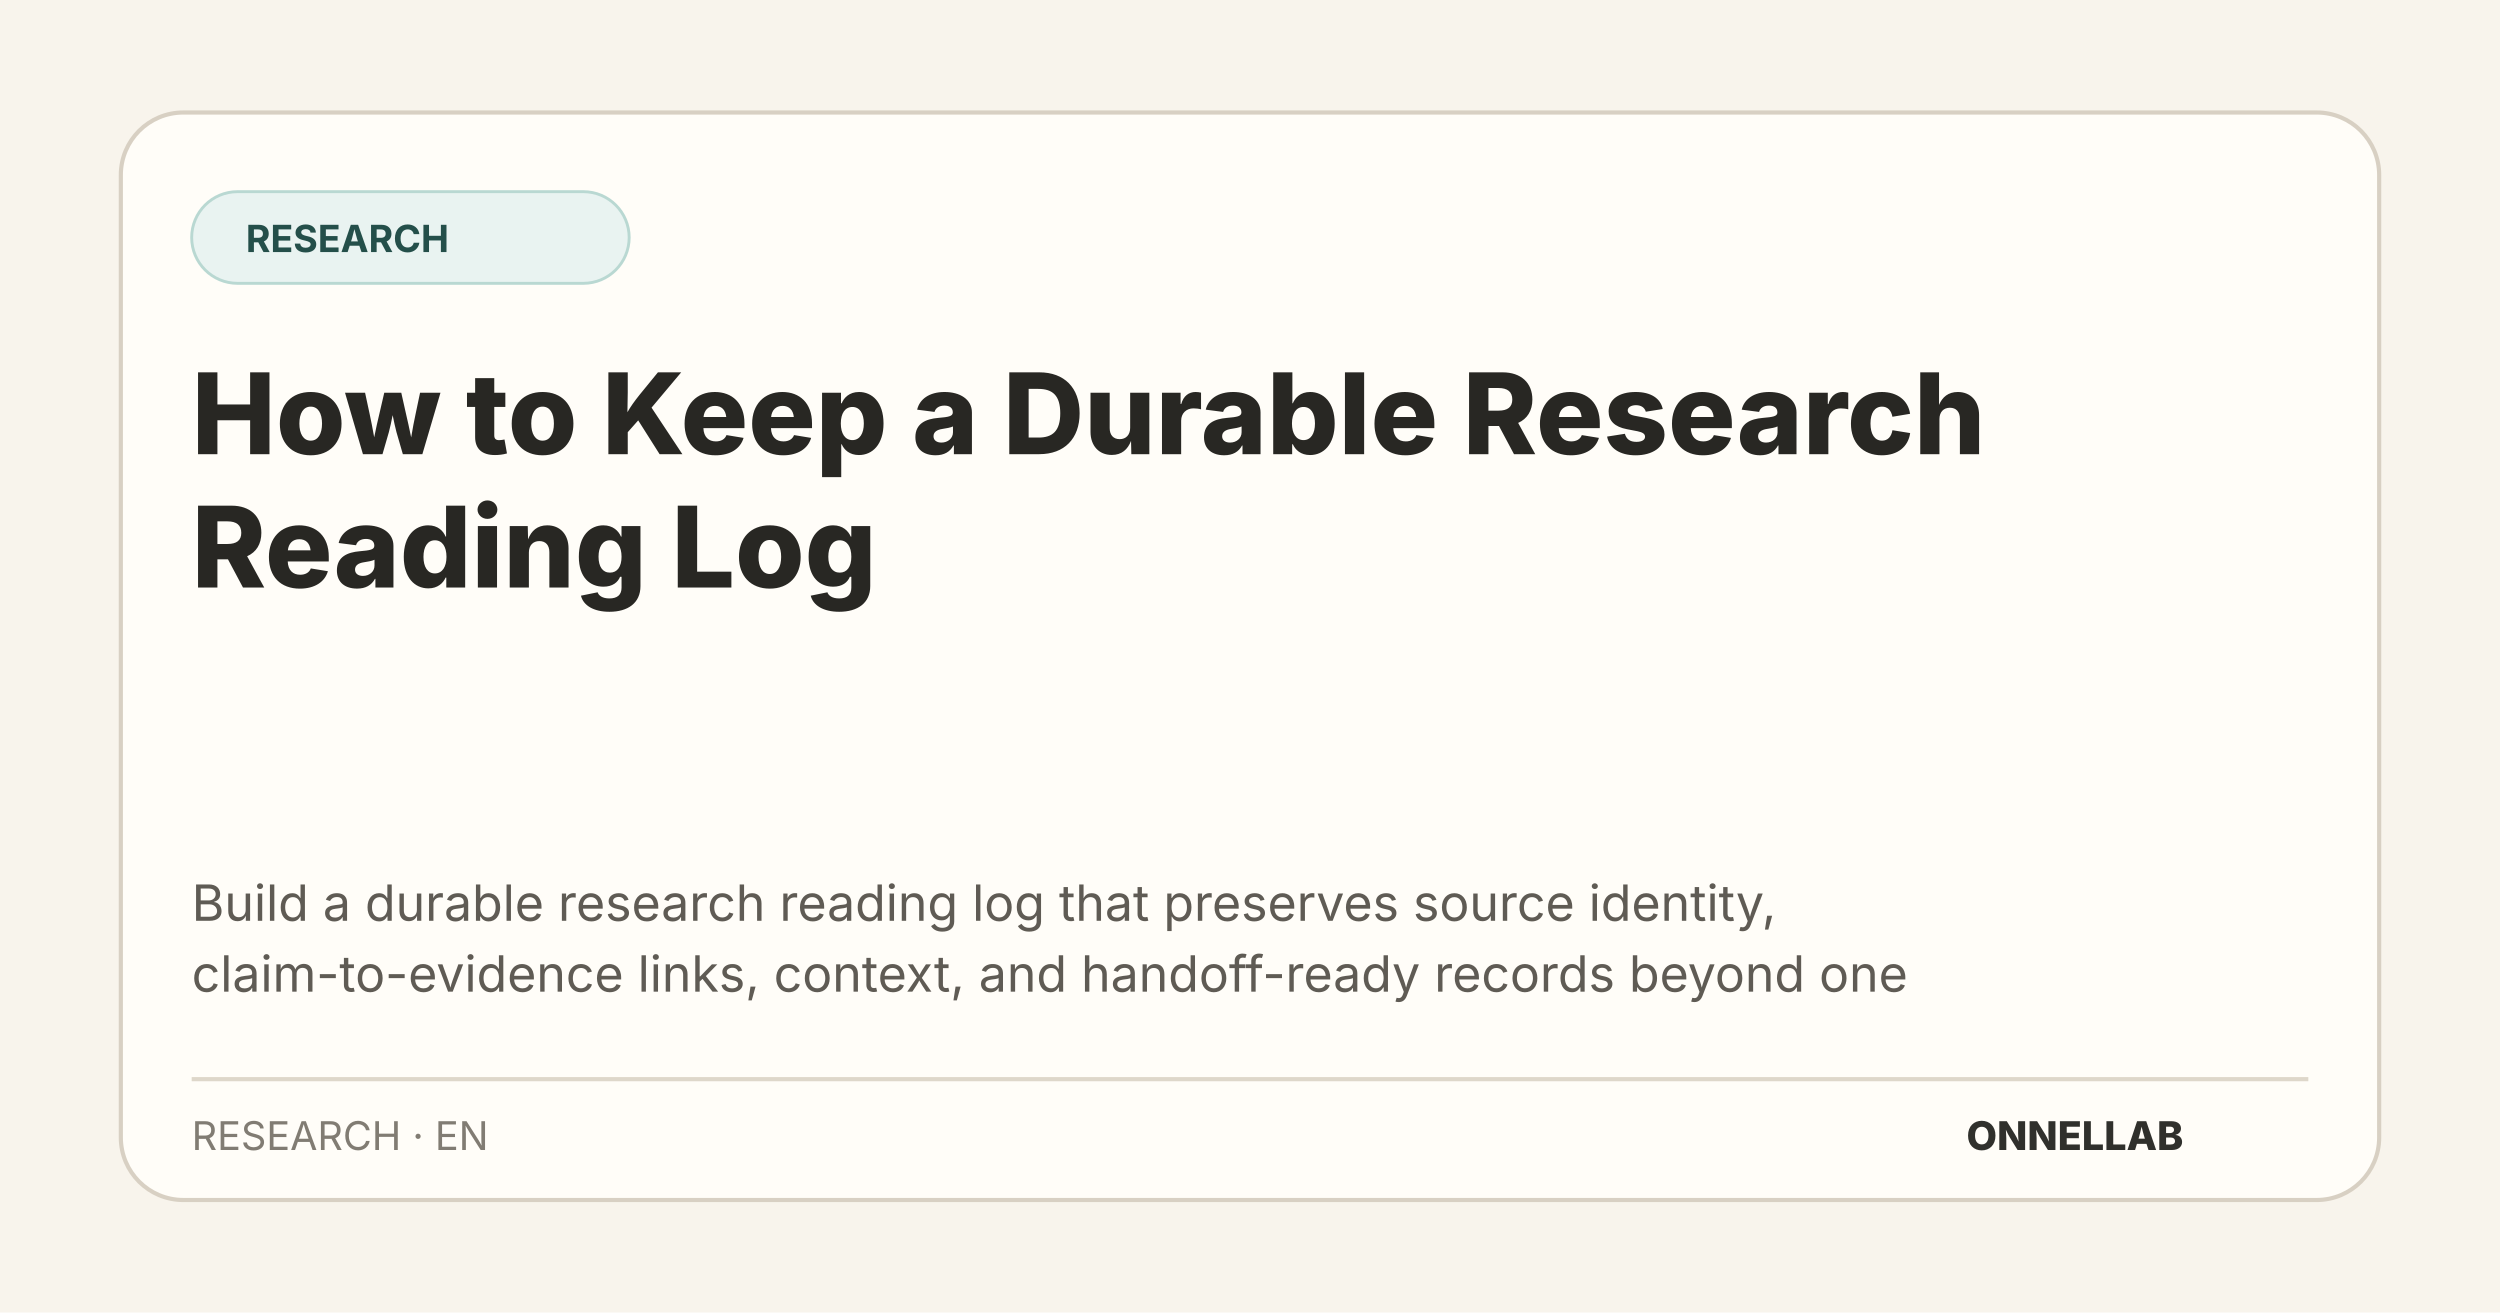
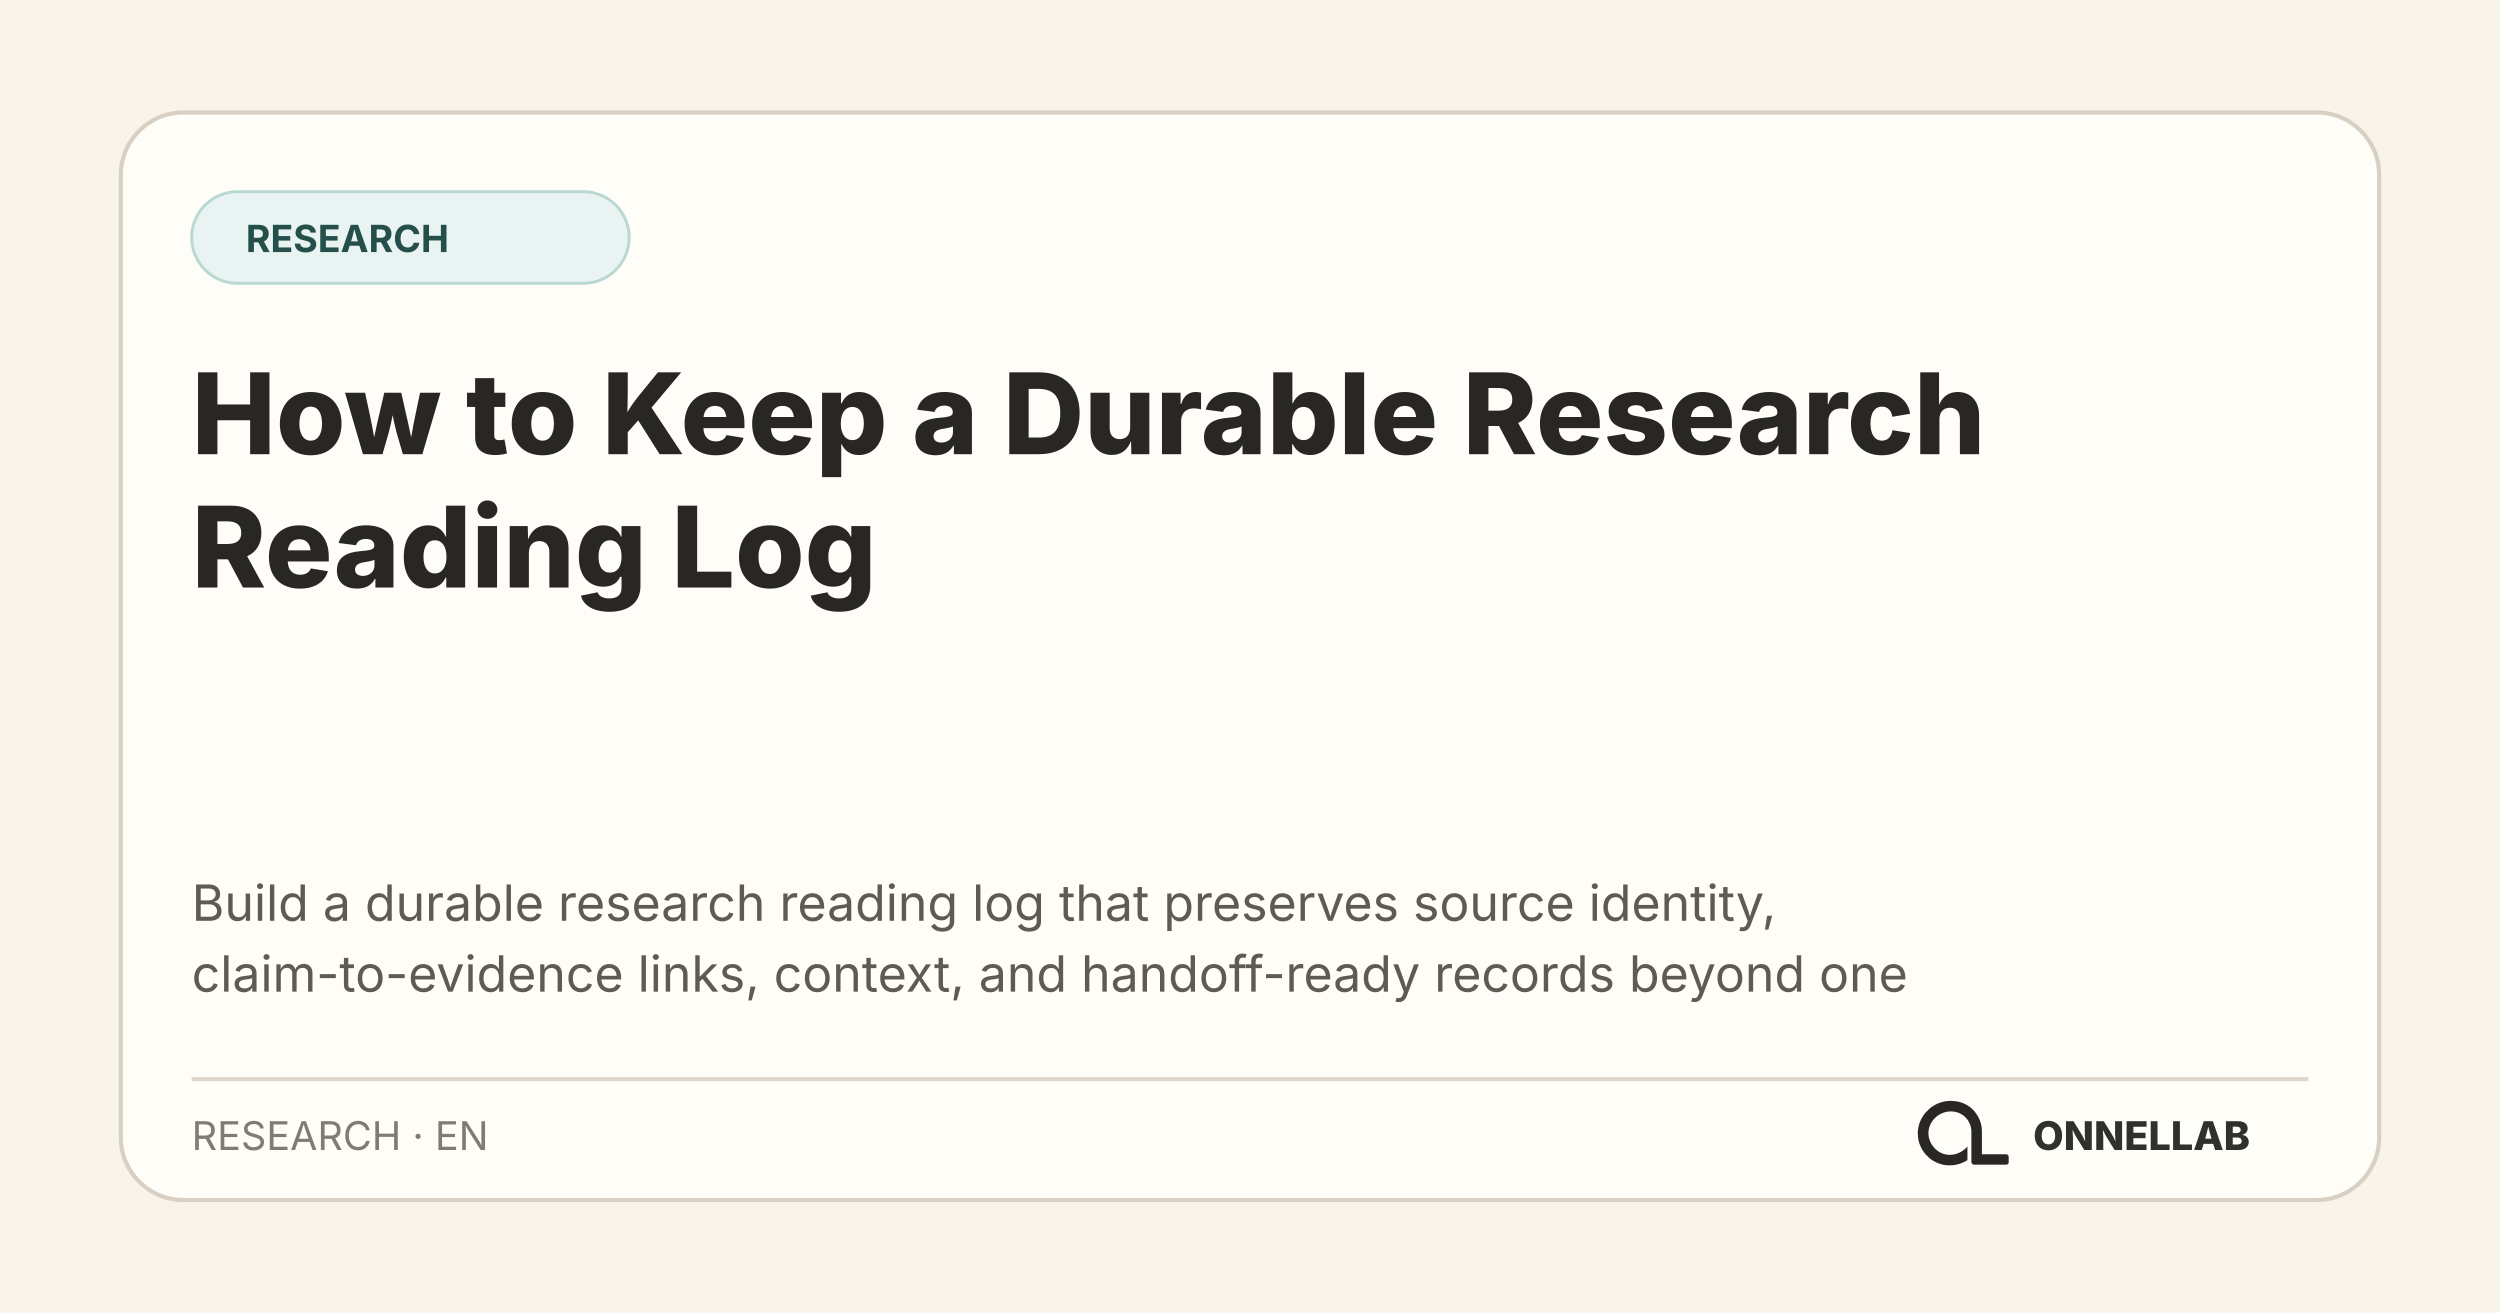
<svg xmlns="http://www.w3.org/2000/svg" width="1200" height="630" viewBox="0 0 1200 630" role="img" aria-labelledby="title desc">
  <rect width="1200" height="630" fill="#f8f4ec" />
  <rect x="58" y="54" width="1084" height="522" rx="30" fill="#fffdf8" stroke="#d8d0c3" stroke-width="2" />
  <rect x="92" y="92" width="210" height="44" rx="22" fill="#e9f3f1" stroke="#b9d8d2" stroke-width="1.4" />
  <text x="118" y="121" fill="#244f4a" font-family="Inter, system-ui, sans-serif" font-size="18" font-weight="700">RESEARCH</text>
  <text x="92" y="218" fill="#282723" font-family="Inter, system-ui, sans-serif" font-size="54" font-weight="760">
    <tspan x="92" y="218">How to Keep a Durable Research</tspan>
    <tspan x="92" y="282">Reading Log</tspan>
  </text>
  <text fill="#5f5b54" font-family="Inter, system-ui, sans-serif" font-size="24">
    <tspan x="92" y="442">Build a durable research reading log that preserves source identity,</tspan>
    <tspan x="92" y="476">claim-to-evidence links, context, and handoff-ready records beyond one</tspan>
  </text>
  <path d="M92 518H1108" stroke="#ded7ca" stroke-width="2" />
  <text x="92" y="552" fill="#817c73" font-family="Inter, system-ui, sans-serif" font-size="19">RESEARCH · EN</text>
-   <text x="1048" y="552" fill="#30302c" font-family="Inter, system-ui, sans-serif" font-size="19" font-weight="800" text-anchor="end">ONNELLAB</text>
+   <svg x="908" y="512" width="66" height="66" viewBox="0 0 1254 1254">
+     <path fill="#282723" d="M 271 475 L 259 501 L 250 527 L 243 556 L 239 584 L 238 611 L 239 612 L 240 642 L 244 667 L 251 694 L 260 719 L 272 745 L 281 761 L 306 796 L 343 833 L 364 849 L 388 864 L 427 882 L 468 894 L 500 899 L 541 900 L 542 899 L 556 899 L 583 895 L 622 885 L 653 873 L 677 861 L 691 852 L 691 729 L 668 751 L 649 766 L 628 779 L 599 792 L 575 799 L 552 803 L 520 804 L 519 803 L 509 803 L 496 801 L 475 796 L 456 789 L 431 776 L 403 755 L 386 738 L 366 711 L 354 689 L 344 663 L 338 639 L 336 625 L 336 612 L 335 611 L 336 587 L 339 569 L 343 553 L 351 531 L 363 508 L 380 484 L 400 463 L 413 452 L 430 440 L 456 426 L 480 417 L 505 411 L 519 409 L 531 409 L 532 408 L 549 408 L 550 409 L 561 409 L 575 411 L 596 416 L 620 425 L 648 441 L 669 458 L 688 479 L 701 498 L 715 527 L 722 549 L 727 582 L 727 872 L 730 880 L 738 889 L 746 893 L 751 894 L 1048 894 L 1058 890 L 1065 882 L 1067 877 L 1067 817 L 1062 807 L 1054 801 L 1047 799 L 824 799 L 823 798 L 823 574 L 822 573 L 820 547 L 812 513 L 803 487 L 790 459 L 779 440 L 759 412 L 744 395 L 727 379 L 708 364 L 683 348 L 652 333 L 626 324 L 591 316 L 568 314 L 567 313 L 552 313 L 551 312 L 550 313 L 549 312 L 514 313 L 513 314 L 504 314 L 484 317 L 454 324 L 423 335 L 394 349 L 364 368 L 346 382 L 307 421 L 293 439 Z" />
+   </svg>
+   <text x="1080" y="552" fill="#30302c" font-family="Inter, system-ui, sans-serif" font-size="19" font-weight="800" text-anchor="end">ONNELLAB</text>
</svg>
